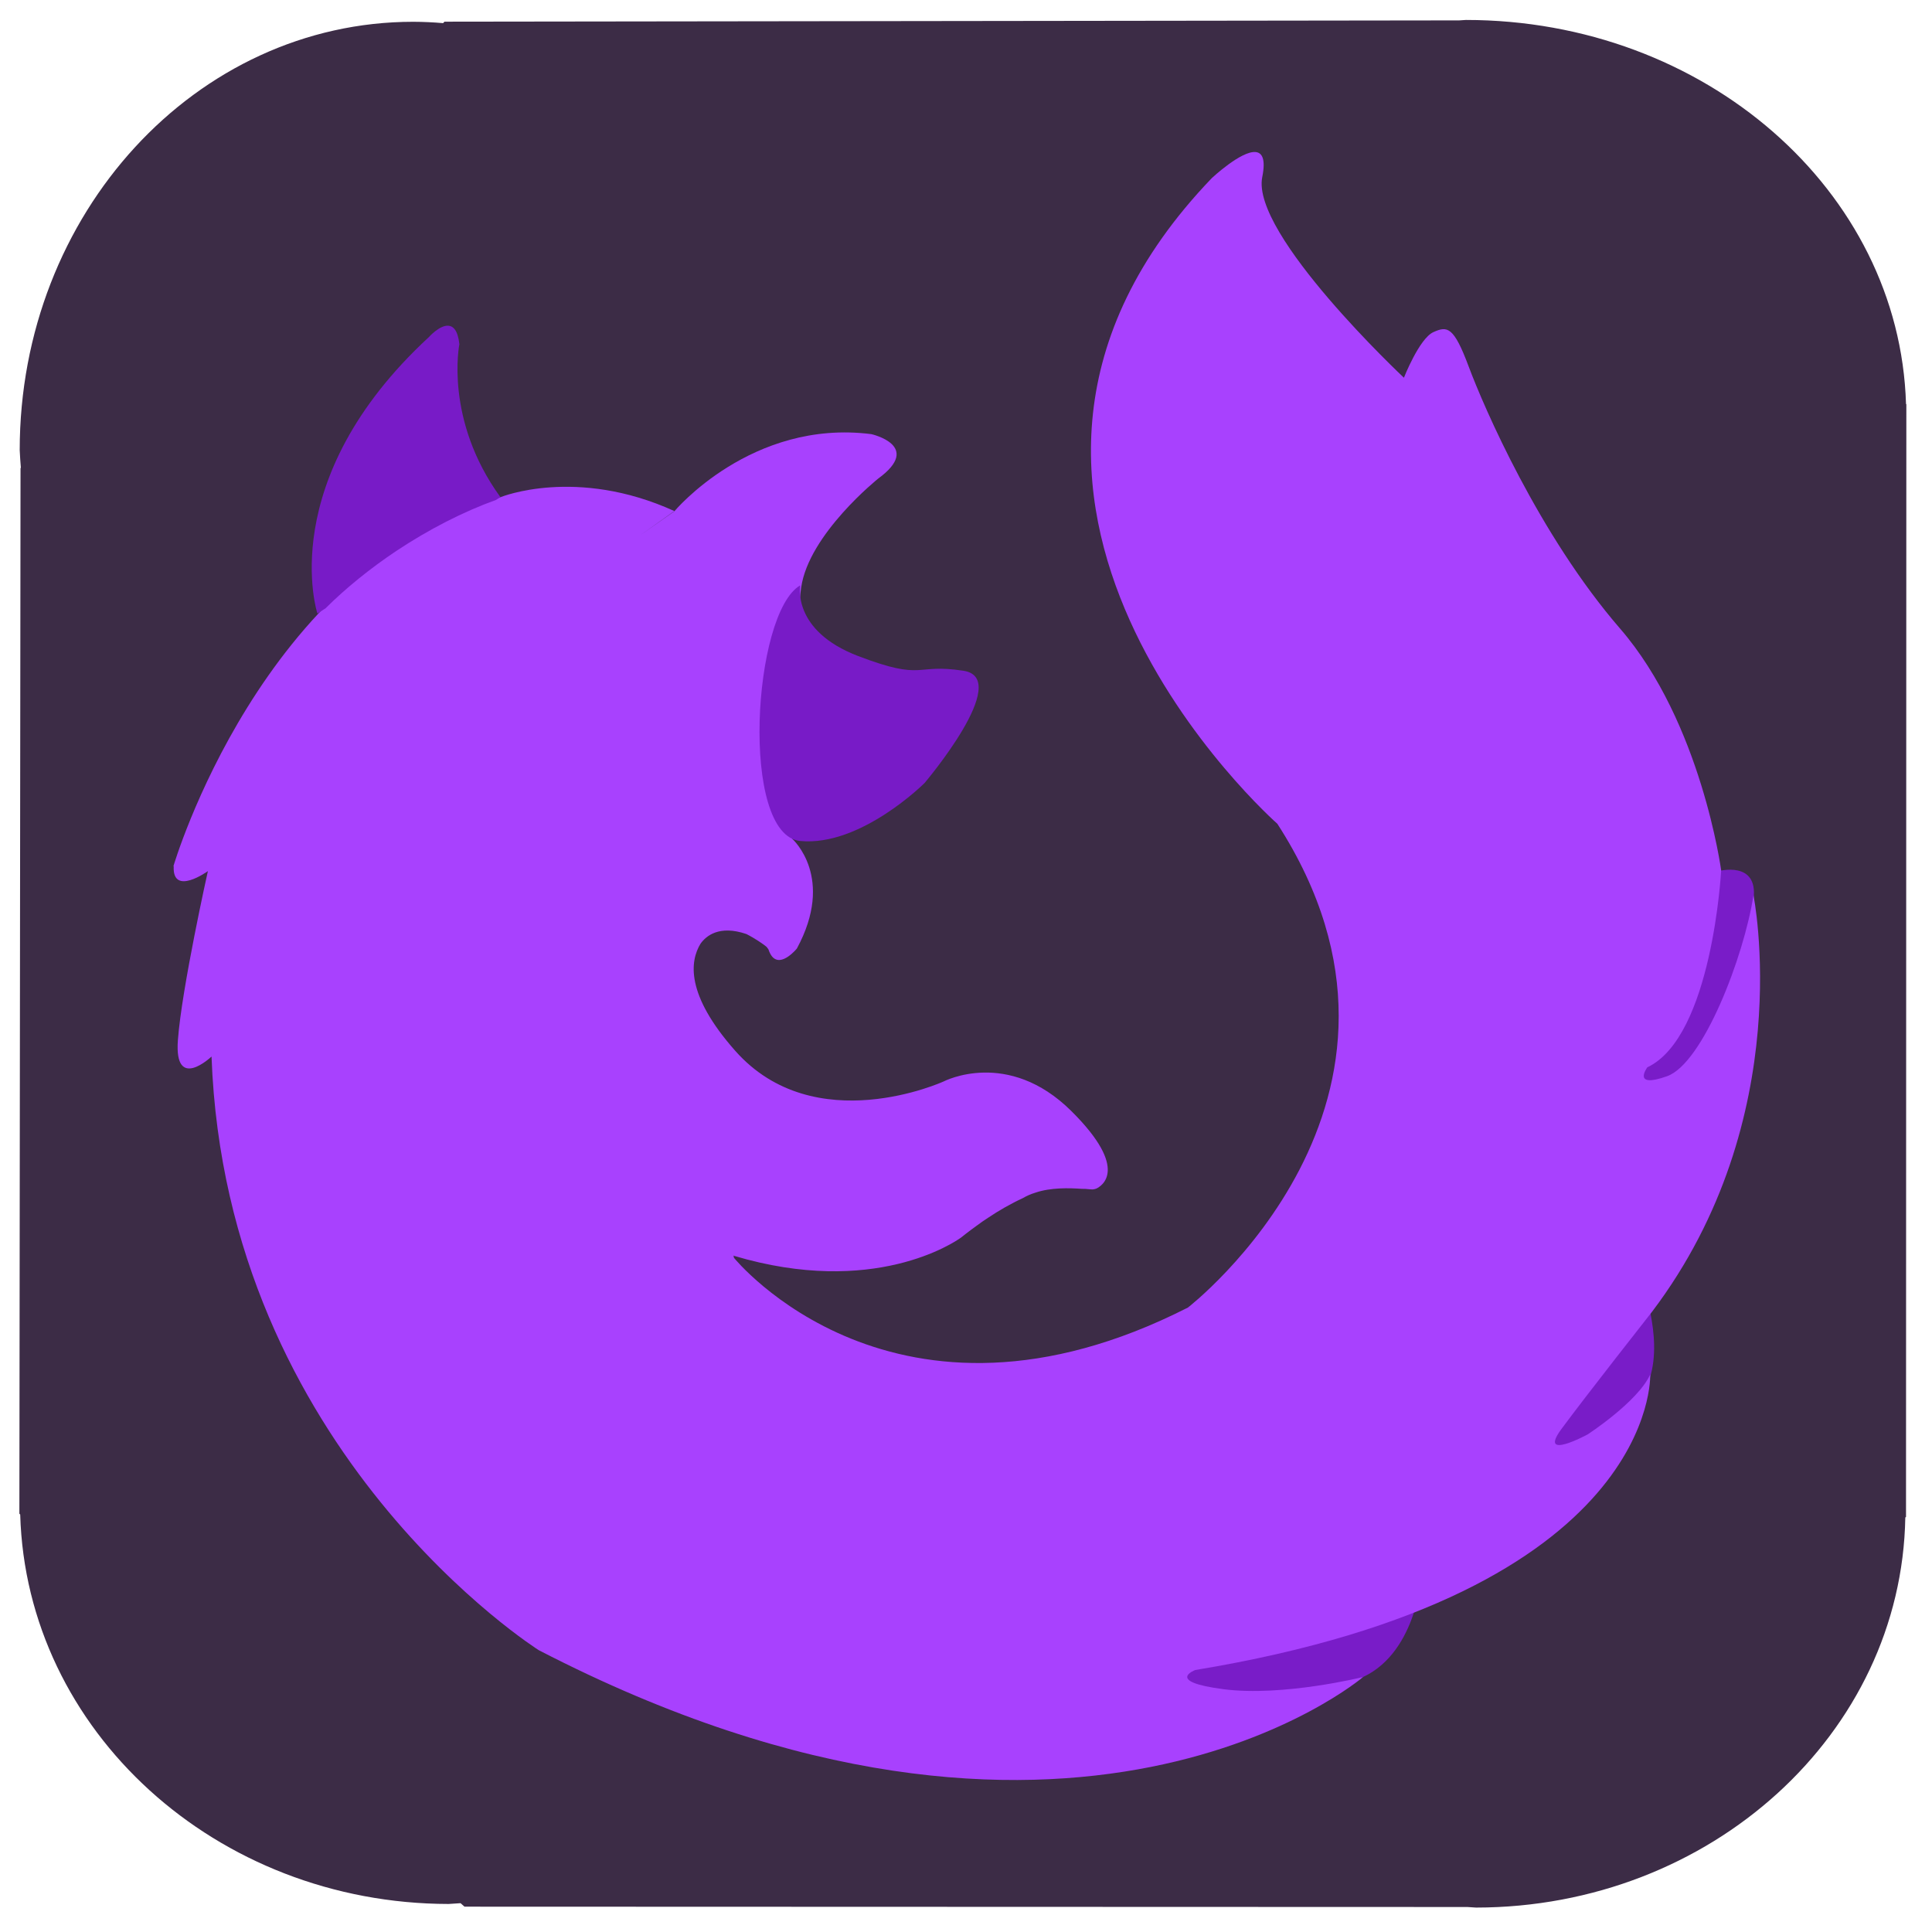
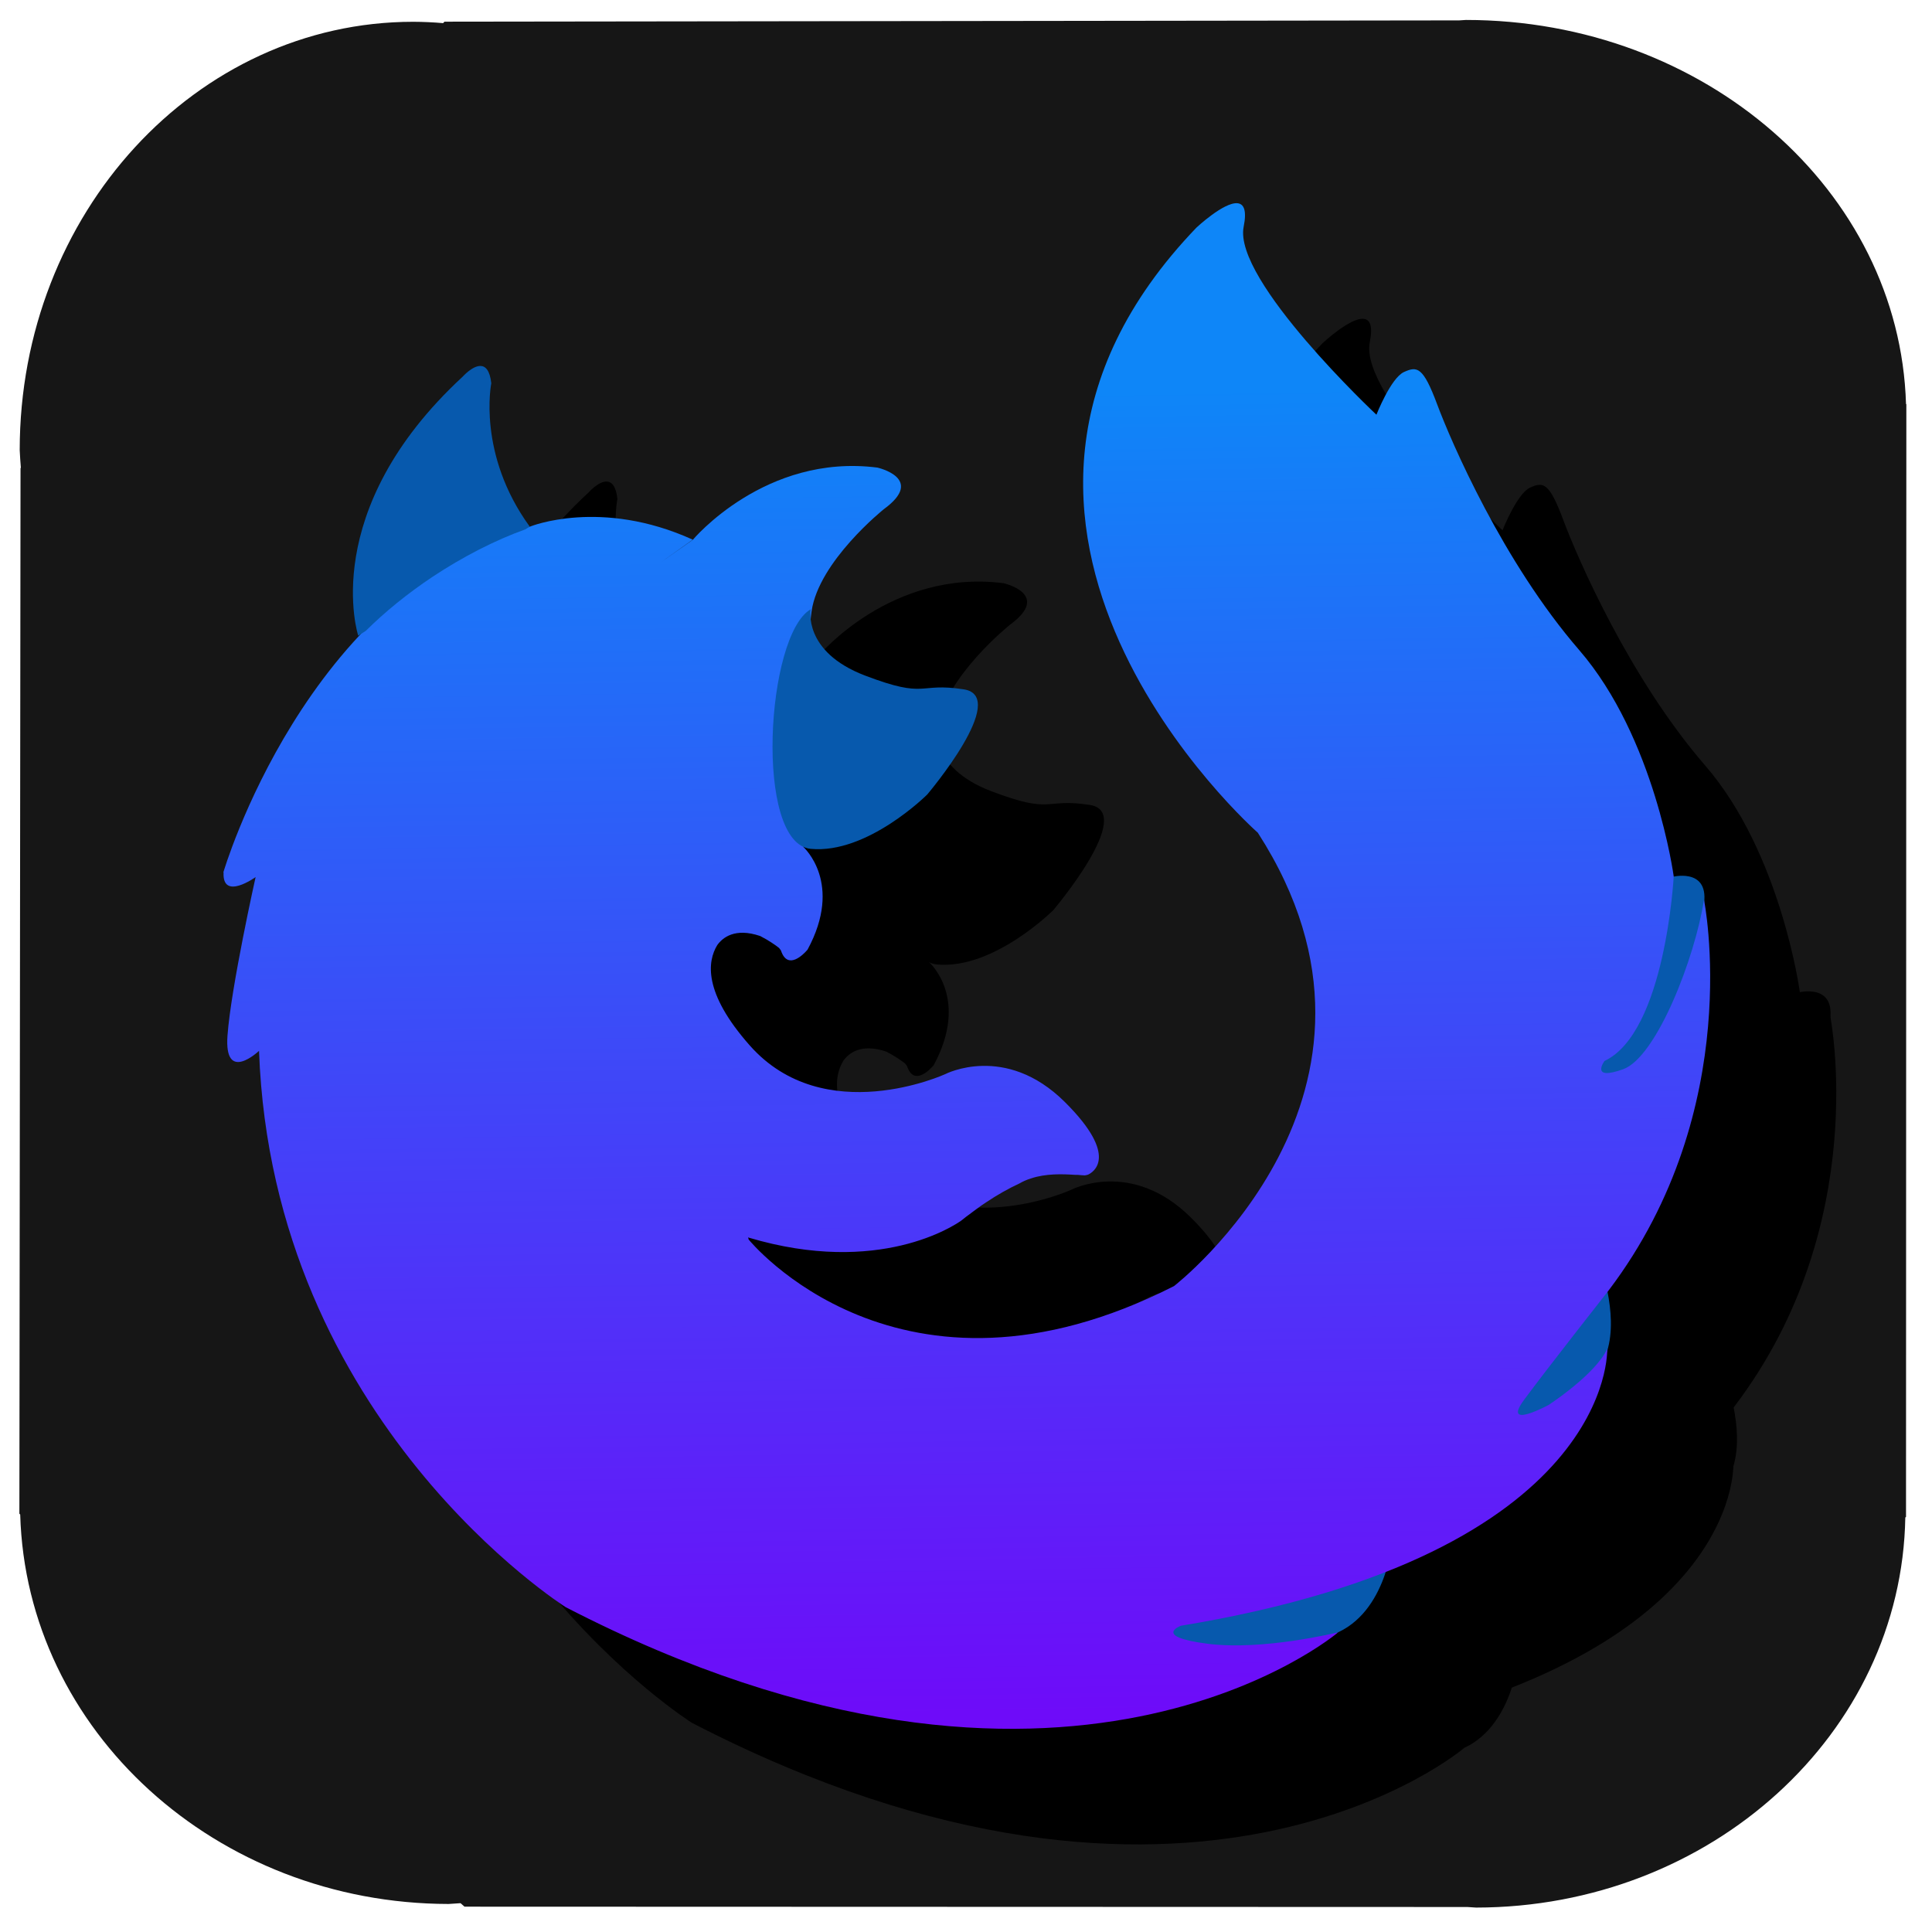
- <svg xmlns="http://www.w3.org/2000/svg" version="1.1" id="svg1" width="512" height="512" viewBox="0 0 512 512" xml:space="preserve">
-   <defs id="defs1" />
-   <g id="layer2" style="display:inline;fill:#000000;fill-opacity:1">
-     <path id="path11" style="fill:#3c2c46;fill-opacity:1;stroke-width:1.685" d="m 388.486,-5.289 a 116.7,104.565 0 0 1 -1.791,-0.115 l -268.902,-0.34 -0.367,-0.387 a 104.304,113.515 0 0 1 -7.9,0.359 A 104.304,113.515 0 0 1 5.223,-119.287 a 104.304,113.515 0 0 1 0.307,-4.676 l -0.09,-0.096 -0.305,-277.1 0.219,-0.193 a 113.761,106.027 0 0 1 113.547,-103.221 113.761,106.027 0 0 1 3.152,0.211 l 1.049,-0.926 265.756,-0.088 a 113.884,105.042 0 0 1 2.312,-0.152 113.884,105.042 0 0 1 113.756,103.375 l 0.188,0.168 0.088,294.852 -0.088,0.08 A 116.7,104.565 0 0 1 388.486,-5.289 Z" transform="scale(1,-1)" />
+ <svg xmlns="http://www.w3.org/2000/svg" xmlns:xlink="http://www.w3.org/1999/xlink" version="1.1" id="svg1" width="512" height="512" viewBox="0 0 512 512" xml:space="preserve">
+   <defs id="defs1">
+     <linearGradient id="linearGradient1">
+       <stop style="stop-color:#0e86f8;stop-opacity:1;" offset="0" id="stop1" />
+       <stop style="stop-color:#7502f9;stop-opacity:1;" offset="1" id="stop2" />
+     </linearGradient>
+     <linearGradient xlink:href="#linearGradient1" id="linearGradient2" x1="260.384" y1="83.995" x2="266.878" y2="497.451" gradientUnits="userSpaceOnUse" />
+   </defs>
+   <g id="layer2" style="display:inline;fill:#161616;fill-opacity:1">
+     <path id="path11" style="fill:#161616;fill-opacity:1;stroke-width:1.685" d="m 388.486,-5.289 a 116.7,104.565 0 0 1 -1.791,-0.115 l -268.902,-0.34 -0.367,-0.387 a 104.304,113.515 0 0 1 -7.9,0.359 A 104.304,113.515 0 0 1 5.223,-119.287 a 104.304,113.515 0 0 1 0.307,-4.676 l -0.09,-0.096 -0.305,-277.1 0.219,-0.193 a 113.761,106.027 0 0 1 113.547,-103.221 113.761,106.027 0 0 1 3.152,0.211 l 1.049,-0.926 265.756,-0.088 a 113.884,105.042 0 0 1 2.312,-0.152 113.884,105.042 0 0 1 113.756,103.375 l 0.188,0.168 0.088,294.852 -0.088,0.08 A 116.7,104.565 0 0 1 388.486,-5.289 Z" transform="scale(1,-1)" />
  </g>
-   <g id="layer5" transform="matrix(0.9264057,0,0,0.9264103,22.67229,20.21808)" style="stroke-width:1.079">
-     <g id="layer4" transform="matrix(1.047865,0,0,1.047862,-9.939721,-8.730249)" style="stroke-width:1.03">
-       <path style="fill:#791cc8;fill-opacity:1;stroke:#878787;stroke-width:1.03;stroke-dasharray:none;stroke-opacity:0" d="m 434.354,336.585 c -0.246,0.862 5.785,15.508 2.215,26.954 -3.569,11.446 -26.831,23.508 -26.831,23.508 l -16.369,-10.708 -2.462,-21.908 20.677,-11.323 z" id="path8" />
-       <path style="fill:#791cc8;fill-opacity:1;stroke:#878787;stroke-width:1.03;stroke-dasharray:none;stroke-opacity:0" d="m 373.985,418.585 c 0.123,0.369 -1.846,22.769 -18.585,27.815 -16.738,5.046 -48,1.969 -48.492,2.092 -0.492,0.123 -8.369,-15.262 -8.369,-15.262 0,0 26.215,-8.985 28.308,-9.354 2.092,-0.369 39.877,-4.677 40.862,-4.677 0.985,0 6.277,-0.615 6.277,-0.615 z" id="path9" />
-       <path style="fill:#791cc8;fill-opacity:1;stroke:#878787;stroke-width:1.03;stroke-dasharray:none;stroke-opacity:0" d="m 455.29,225.317 c 0,0 10.792,-2.959 9.573,7.484 -1.218,10.443 -5.57,36.204 -5.57,36.204 L 430.646,294.523 400.862,277.292 440,241.354 Z" id="path7" />
+   <g id="g14" transform="matrix(0.8681456,0,0,0.8681539,70.77693,65.67912)" style="fill:#000000;fill-opacity:1;stroke-width:1.152">
+     <g id="g6" transform="matrix(1.047865,0,0,1.047862,-9.939721,-8.730249)" style="fill:#000000;fill-opacity:1;stroke-width:1.099">
+       <path style="fill:#000000;fill-opacity:1;stroke:#878787;stroke-width:1.099;stroke-dasharray:none;stroke-opacity:0" d="m 434.354,336.585 c -0.246,0.862 5.785,15.508 2.215,26.954 -3.569,11.446 -26.831,23.508 -26.831,23.508 l -16.369,-10.708 -2.462,-21.908 20.677,-11.323 z" id="path4" />
+       <path style="fill:#000000;fill-opacity:1;stroke:#878787;stroke-width:1.099;stroke-dasharray:none;stroke-opacity:0" d="m 373.985,418.585 c 0.123,0.369 -1.846,22.769 -18.585,27.815 -16.738,5.046 -48,1.969 -48.492,2.092 -0.492,0.123 -8.369,-15.262 -8.369,-15.262 0,0 26.215,-8.985 28.308,-9.354 2.092,-0.369 39.877,-4.677 40.862,-4.677 0.985,0 6.277,-0.615 6.277,-0.615 z" id="path5" />
+       <path style="fill:#000000;fill-opacity:1;stroke:#878787;stroke-width:1.099;stroke-dasharray:none;stroke-opacity:0" d="m 455.29,225.317 c 0,0 10.792,-2.959 9.573,7.484 -1.218,10.443 -5.57,36.204 -5.57,36.204 L 430.646,294.523 400.862,277.292 440,241.354 Z" id="path6" />
    </g>
-     <g id="layer3" transform="matrix(1.047865,0,0,1.047862,-9.939721,-8.730249)" style="stroke-width:1.03">
-       <path id="path3" style="display:inline;fill:#a841fe;fill-opacity:1;stroke:#878787;stroke-width:1.03;stroke-dasharray:none;stroke-opacity:0" d="m 328.916,29.014 c -3.973,-0.383 -11.959,7.104 -11.959,7.104 -83.547,87.028 17.885,176.275 17.885,176.275 48.736,75.54 -24.41,132.066 -24.41,132.066 -80.066,40.729 -123.93,-13.576 -123.93,-13.576 l -0.139,-0.654 0.139,0.109 c 38.066,11.353 60.151,-3.674 61.936,-4.945 0.43,-0.349 1.94,-1.557 4.318,-3.275 1.036,-0.759 1.985,-1.457 3.047,-2.123 2.91,-1.959 6.295,-3.91 9.602,-5.43 0.93,-0.543 2.053,-1.07 3.387,-1.471 4.224,-1.439 9.26,-1.279 12.635,-1.043 0.642,-0.002 1.478,0.018 2.119,0.115 0.155,0.016 0.794,0.039 0.861,0.047 0.4,-0.032 0.757,-0.132 1.016,-0.229 1.256,-0.591 9.321,-5.141 -6.807,-21.154 -17.354,-17.231 -34.846,-8.107 -34.846,-8.107 0,0 -35.232,16.154 -56.924,-8.354 -13.673,-15.448 -12.328,-24.558 -9.48,-29.232 1.513,-2.131 5.098,-5.171 12.523,-2.648 2.487,1.266 4.651,2.792 5.451,3.451 0.166,0.177 0.36,0.419 0.58,0.758 0.279,0.846 0.613,1.474 0.984,1.922 0.002,0.005 0.006,0.01 0.008,0.016 l 0.004,-0.004 c 2.534,3.026 6.762,-2.186 6.762,-2.186 10.448,-19.316 -1.005,-29.711 -1.305,-29.979 l 1.916,-1.697 c -0.143,-5.201 -1.426,-53.004 0.555,-66.865 2.089,-14.621 21.049,-29.764 21.049,-29.764 12.271,-8.964 -1.881,-12.117 -1.881,-12.117 -32.723,-4.177 -53.783,21.061 -53.783,21.061 l -9.367,6.578 9.367,-6.645 c -26.805,-12.184 -47.344,-3.828 -47.344,-3.828 -65.445,18.798 -89.422,100.822 -89.422,100.822 l 0.127,-0.09 c -0.002,0.022 -0.04,0.062 -0.041,0.084 -0.392,8.311 9.334,1.311 9.334,1.311 0,0 -7.147,31.973 -8.191,46.158 -1.044,14.186 9.186,4.463 9.186,4.463 3.938,108.307 89.363,162.076 89.363,162.076 145.511,75.192 225.006,7.309 225.006,7.309 0,0 -21.869,5.421 -38.057,3.332 -16.187,-2.089 -7.758,-5.244 -7.758,-5.244 126.713,-20.887 124.199,-80.672 124.199,-80.672 -3.446,7.508 -17.107,16.369 -17.107,16.369 0,0 -13.662,7.385 -7.139,-1.477 6.523,-8.861 24.76,-32.041 24.76,-32.041 40.033,-52.913 27.676,-113.68 27.676,-113.68 -2.611,16.883 -13.827,45.908 -23.574,49.389 -9.747,3.481 -5.408,-2.416 -5.408,-2.416 C 453.592,270.528 456,225.107 456,225.107 c 0,0 -5.415,-40.369 -27.568,-65.969 -22.154,-25.6 -37.259,-60.589 -41.35,-71.555 -4.09,-10.966 -5.831,-11.141 -9.66,-9.4 -3.829,1.741 -8.029,12.436 -8.029,12.436 0,0 -41.807,-39.186 -38.674,-54.764 0.979,-4.868 0.003,-6.668 -1.803,-6.842 z" />
+     <g id="g10" transform="matrix(1.047865,0,0,1.047862,-9.939721,-8.730249)" style="fill:#000000;fill-opacity:1;stroke-width:1.099">
+       <path id="path10" style="display:inline;fill:#000000;fill-opacity:1;stroke:#878787;stroke-width:1.099;stroke-dasharray:none;stroke-opacity:0" d="m 328.916,29.014 c -3.973,-0.383 -11.959,7.104 -11.959,7.104 -83.547,87.028 17.885,176.275 17.885,176.275 48.736,75.54 -24.41,132.066 -24.41,132.066 -80.066,40.729 -123.93,-13.576 -123.93,-13.576 l -0.139,-0.654 0.139,0.109 c 38.066,11.353 60.151,-3.674 61.936,-4.945 0.43,-0.349 1.94,-1.557 4.318,-3.275 1.036,-0.759 1.985,-1.457 3.047,-2.123 2.91,-1.959 6.295,-3.91 9.602,-5.43 0.93,-0.543 2.053,-1.07 3.387,-1.471 4.224,-1.439 9.26,-1.279 12.635,-1.043 0.642,-0.002 1.478,0.018 2.119,0.115 0.155,0.016 0.794,0.039 0.861,0.047 0.4,-0.032 0.757,-0.132 1.016,-0.229 1.256,-0.591 9.321,-5.141 -6.807,-21.154 -17.354,-17.231 -34.846,-8.107 -34.846,-8.107 0,0 -35.232,16.154 -56.924,-8.354 -13.673,-15.448 -12.328,-24.558 -9.48,-29.232 1.513,-2.131 5.098,-5.171 12.523,-2.648 2.487,1.266 4.651,2.792 5.451,3.451 0.166,0.177 0.36,0.419 0.58,0.758 0.279,0.846 0.613,1.474 0.984,1.922 0.002,0.005 0.006,0.01 0.008,0.016 l 0.004,-0.004 c 2.534,3.026 6.762,-2.186 6.762,-2.186 10.448,-19.316 -1.005,-29.711 -1.305,-29.979 l 1.916,-1.697 c -0.143,-5.201 -1.426,-53.004 0.555,-66.865 2.089,-14.621 21.049,-29.764 21.049,-29.764 12.271,-8.964 -1.881,-12.117 -1.881,-12.117 -32.723,-4.177 -53.783,21.061 -53.783,21.061 l -9.367,6.578 9.367,-6.645 c -26.805,-12.184 -47.344,-3.828 -47.344,-3.828 -65.445,18.798 -89.422,100.822 -89.422,100.822 l 0.127,-0.09 c -0.002,0.022 -0.04,0.062 -0.041,0.084 -0.392,8.311 9.334,1.311 9.334,1.311 0,0 -7.147,31.973 -8.191,46.158 -1.044,14.186 9.186,4.463 9.186,4.463 3.938,108.307 89.363,162.076 89.363,162.076 145.511,75.192 225.006,7.309 225.006,7.309 0,0 -21.869,5.421 -38.057,3.332 -16.187,-2.089 -7.758,-5.244 -7.758,-5.244 126.713,-20.887 124.199,-80.672 124.199,-80.672 -3.446,7.508 -17.107,16.369 -17.107,16.369 0,0 -13.662,7.385 -7.139,-1.477 6.523,-8.861 24.76,-32.041 24.76,-32.041 40.033,-52.913 27.676,-113.68 27.676,-113.68 -2.611,16.883 -13.827,45.908 -23.574,49.389 -9.747,3.481 -5.408,-2.416 -5.408,-2.416 C 453.592,270.528 456,225.107 456,225.107 c 0,0 -5.415,-40.369 -27.568,-65.969 -22.154,-25.6 -37.259,-60.589 -41.35,-71.555 -4.09,-10.966 -5.831,-11.141 -9.66,-9.4 -3.829,1.741 -8.029,12.436 -8.029,12.436 0,0 -41.807,-39.186 -38.674,-54.764 0.979,-4.868 0.003,-6.668 -1.803,-6.842 z" />
    </g>
-     <g id="layer1" transform="matrix(1.047865,0,0,1.047862,-9.939721,-8.730249)" style="stroke-width:1.03">
-       <path style="display:inline;fill:#781bc7;fill-opacity:1;stroke:#878787;stroke-width:1.03;stroke-dasharray:none;stroke-opacity:0" d="m 204.604,147.296 c 0,0 -2.437,12.358 15.839,19.32 18.276,6.962 15.143,1.915 28.719,4.003 13.576,2.089 -10.617,30.634 -10.617,30.634 0,0 -17.406,17.406 -33.941,15.839 -16.535,-1.567 -13.054,-62.312 0,-69.797 z" id="path1" />
-       <path id="path2" style="display:inline;fill:#781bc7;fill-opacity:1;stroke:#878787;stroke-width:1.03;stroke-dasharray:none;stroke-opacity:0" d="m 108.414,76.418 c -2.389,-0.071 -5.215,3.121 -5.215,3.121 C 60.861,118.678 72.776,154.99 72.776,154.99 l 2.213,-1.408 A 22.028,56.227 56.896 0 1 94.365,137.879 22.028,56.227 56.896 0 1 121.512,123.994 l 1.227,-0.779 c -15.385,-21.169 -11.199,-41.754 -11.199,-41.754 -0.415,-3.785 -1.692,-5.001 -3.125,-5.043 z" />
+     <g id="g13" transform="matrix(1.047865,0,0,1.047862,-9.939721,-8.730249)" style="fill:#000000;fill-opacity:1;stroke-width:1.099">
+       <path style="display:inline;fill:#000000;fill-opacity:1;stroke:#878787;stroke-width:1.099;stroke-dasharray:none;stroke-opacity:0" d="m 204.604,147.296 c 0,0 -2.437,12.358 15.839,19.32 18.276,6.962 15.143,1.915 28.719,4.003 13.576,2.089 -10.617,30.634 -10.617,30.634 0,0 -17.406,17.406 -33.941,15.839 -16.535,-1.567 -13.054,-62.312 0,-69.797 z" id="path12" />
+       <path id="path13" style="display:inline;fill:#000000;fill-opacity:1;stroke:#878787;stroke-width:1.099;stroke-dasharray:none;stroke-opacity:0" d="m 108.414,76.418 c -2.389,-0.071 -5.215,3.121 -5.215,3.121 C 60.861,118.678 72.776,154.99 72.776,154.99 l 2.213,-1.408 A 22.028,56.227 56.896 0 1 94.365,137.879 22.028,56.227 56.896 0 1 121.512,123.994 l 1.227,-0.779 c -15.385,-21.169 -11.199,-41.754 -11.199,-41.754 -0.415,-3.785 -1.692,-5.001 -3.125,-5.043 z" />
+     </g>
+   </g>
+   <g id="layer5" transform="matrix(0.8681456,0,0,0.8681539,37.35795,35.04507)" style="stroke-width:1.152">
+     <g id="layer4" transform="matrix(1.047865,0,0,1.047862,-9.939721,-8.730249)" style="fill:#0759ad;fill-opacity:1;stroke-width:1.099">
+       <path style="fill:#0759ad;fill-opacity:1;stroke:#878787;stroke-width:1.099;stroke-dasharray:none;stroke-opacity:0" d="m 434.354,336.585 c -0.246,0.862 5.785,15.508 2.215,26.954 -3.569,11.446 -26.831,23.508 -26.831,23.508 l -16.369,-10.708 -2.462,-21.908 20.677,-11.323 z" id="path8" />
+       <path style="fill:#0759ad;fill-opacity:1;stroke:#878787;stroke-width:1.099;stroke-dasharray:none;stroke-opacity:0" d="m 373.985,418.585 c 0.123,0.369 -1.846,22.769 -18.585,27.815 -16.738,5.046 -48,1.969 -48.492,2.092 -0.492,0.123 -8.369,-15.262 -8.369,-15.262 0,0 26.215,-8.985 28.308,-9.354 2.092,-0.369 39.877,-4.677 40.862,-4.677 0.985,0 6.277,-0.615 6.277,-0.615 z" id="path9" />
+       <path style="fill:#0759ad;fill-opacity:1;stroke:#878787;stroke-width:1.099;stroke-dasharray:none;stroke-opacity:0" d="m 455.29,225.317 c 0,0 10.792,-2.959 9.573,7.484 -1.218,10.443 -5.57,36.204 -5.57,36.204 L 430.646,294.523 400.862,277.292 440,241.354 Z" id="path7" />
+     </g>
+     <g id="layer3" transform="matrix(1.047865,0,0,1.047862,-9.939721,-8.730249)" style="fill:#0b7ef5;fill-opacity:1;stroke-width:1.099">
+       <path id="path3" style="display:inline;fill:url(#linearGradient2);fill-opacity:1;stroke:#878787;stroke-width:1.099;stroke-dasharray:none;stroke-opacity:0" d="m 328.916,29.014 c -3.973,-0.383 -11.959,7.104 -11.959,7.104 -83.547,87.028 17.885,176.275 17.885,176.275 48.736,75.54 -24.41,132.066 -24.41,132.066 -80.066,40.729 -123.93,-13.576 -123.93,-13.576 l -0.139,-0.654 0.139,0.109 c 38.066,11.353 60.151,-3.674 61.936,-4.945 0.43,-0.349 1.94,-1.557 4.318,-3.275 1.036,-0.759 1.985,-1.457 3.047,-2.123 2.91,-1.959 6.295,-3.91 9.602,-5.43 0.93,-0.543 2.053,-1.07 3.387,-1.471 4.224,-1.439 9.26,-1.279 12.635,-1.043 0.642,-0.002 1.478,0.018 2.119,0.115 0.155,0.016 0.794,0.039 0.861,0.047 0.4,-0.032 0.757,-0.132 1.016,-0.229 1.256,-0.591 9.321,-5.141 -6.807,-21.154 -17.354,-17.231 -34.846,-8.107 -34.846,-8.107 0,0 -35.232,16.154 -56.924,-8.354 -13.673,-15.448 -12.328,-24.558 -9.48,-29.232 1.513,-2.131 5.098,-5.171 12.523,-2.648 2.487,1.266 4.651,2.792 5.451,3.451 0.166,0.177 0.36,0.419 0.58,0.758 0.279,0.846 0.613,1.474 0.984,1.922 0.002,0.005 0.006,0.01 0.008,0.016 l 0.004,-0.004 c 2.534,3.026 6.762,-2.186 6.762,-2.186 10.448,-19.316 -1.005,-29.711 -1.305,-29.979 l 1.916,-1.697 c -0.143,-5.201 -1.426,-53.004 0.555,-66.865 2.089,-14.621 21.049,-29.764 21.049,-29.764 12.271,-8.964 -1.881,-12.117 -1.881,-12.117 -32.723,-4.177 -53.783,21.061 -53.783,21.061 l -9.367,6.578 9.367,-6.645 c -26.805,-12.184 -47.344,-3.828 -47.344,-3.828 -65.445,18.798 -89.422,100.822 -89.422,100.822 l 0.127,-0.09 c -0.002,0.022 -0.04,0.062 -0.041,0.084 -0.392,8.311 9.334,1.311 9.334,1.311 0,0 -7.147,31.973 -8.191,46.158 -1.044,14.186 9.186,4.463 9.186,4.463 3.938,108.307 89.363,162.076 89.363,162.076 145.511,75.192 225.006,7.309 225.006,7.309 0,0 -21.869,5.421 -38.057,3.332 -16.187,-2.089 -7.758,-5.244 -7.758,-5.244 126.713,-20.887 124.199,-80.672 124.199,-80.672 -3.446,7.508 -17.107,16.369 -17.107,16.369 0,0 -13.662,7.385 -7.139,-1.477 6.523,-8.861 24.76,-32.041 24.76,-32.041 40.033,-52.913 27.676,-113.68 27.676,-113.68 -2.611,16.883 -13.827,45.908 -23.574,49.389 -9.747,3.481 -5.408,-2.416 -5.408,-2.416 C 453.592,270.528 456,225.107 456,225.107 c 0,0 -5.415,-40.369 -27.568,-65.969 -22.154,-25.6 -37.259,-60.589 -41.35,-71.555 -4.09,-10.966 -5.831,-11.141 -9.66,-9.4 -3.829,1.741 -8.029,12.436 -8.029,12.436 0,0 -41.807,-39.186 -38.674,-54.764 0.979,-4.868 0.003,-6.668 -1.803,-6.842 z" />
+     </g>
+     <g id="layer1" transform="matrix(1.047865,0,0,1.047862,-9.939721,-8.730249)" style="fill:#0759ad;fill-opacity:1;stroke-width:1.099">
+       <path style="display:inline;fill:#0759ad;fill-opacity:1;stroke:#878787;stroke-width:1.099;stroke-dasharray:none;stroke-opacity:0" d="m 204.604,147.296 c 0,0 -2.437,12.358 15.839,19.32 18.276,6.962 15.143,1.915 28.719,4.003 13.576,2.089 -10.617,30.634 -10.617,30.634 0,0 -17.406,17.406 -33.941,15.839 -16.535,-1.567 -13.054,-62.312 0,-69.797 z" id="path1" />
+       <path id="path2" style="display:inline;fill:#0759ad;fill-opacity:1;stroke:#878787;stroke-width:1.099;stroke-dasharray:none;stroke-opacity:0" d="m 108.414,76.418 c -2.389,-0.071 -5.215,3.121 -5.215,3.121 C 60.861,118.678 72.776,154.99 72.776,154.99 l 2.213,-1.408 A 22.028,56.227 56.896 0 1 94.365,137.879 22.028,56.227 56.896 0 1 121.512,123.994 l 1.227,-0.779 c -15.385,-21.169 -11.199,-41.754 -11.199,-41.754 -0.415,-3.785 -1.692,-5.001 -3.125,-5.043 z" />
    </g>
  </g>
</svg>
